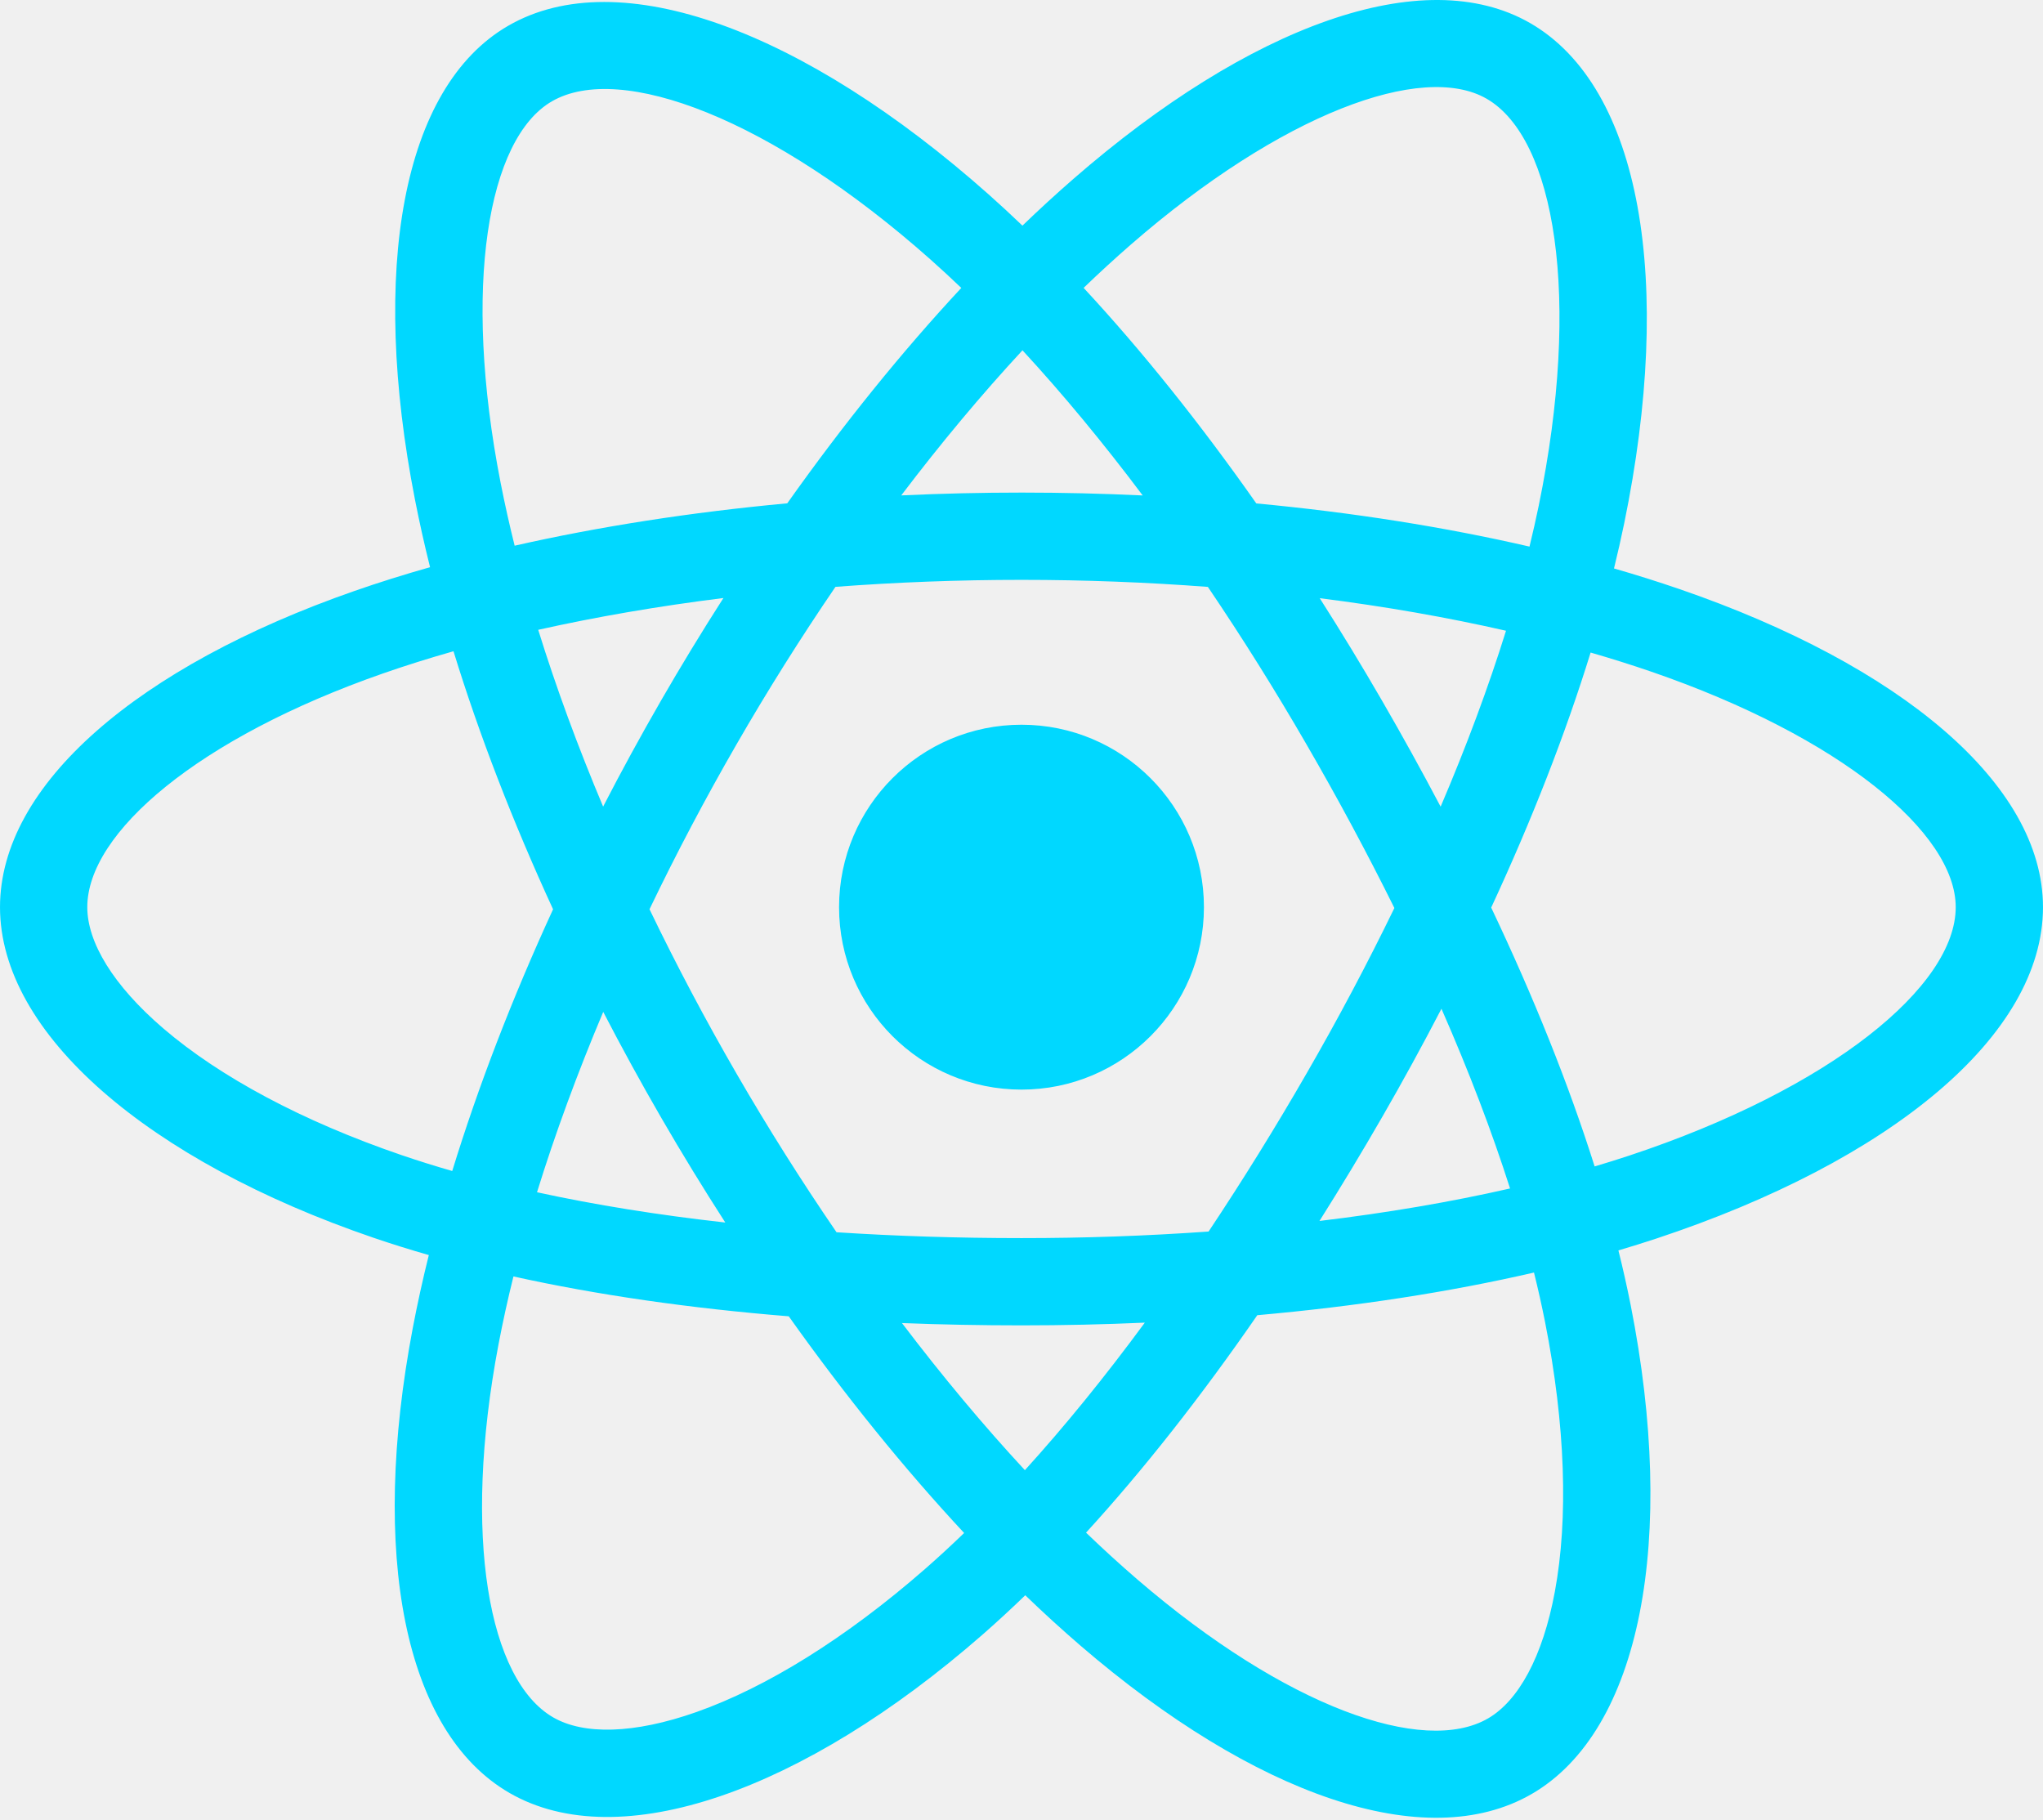
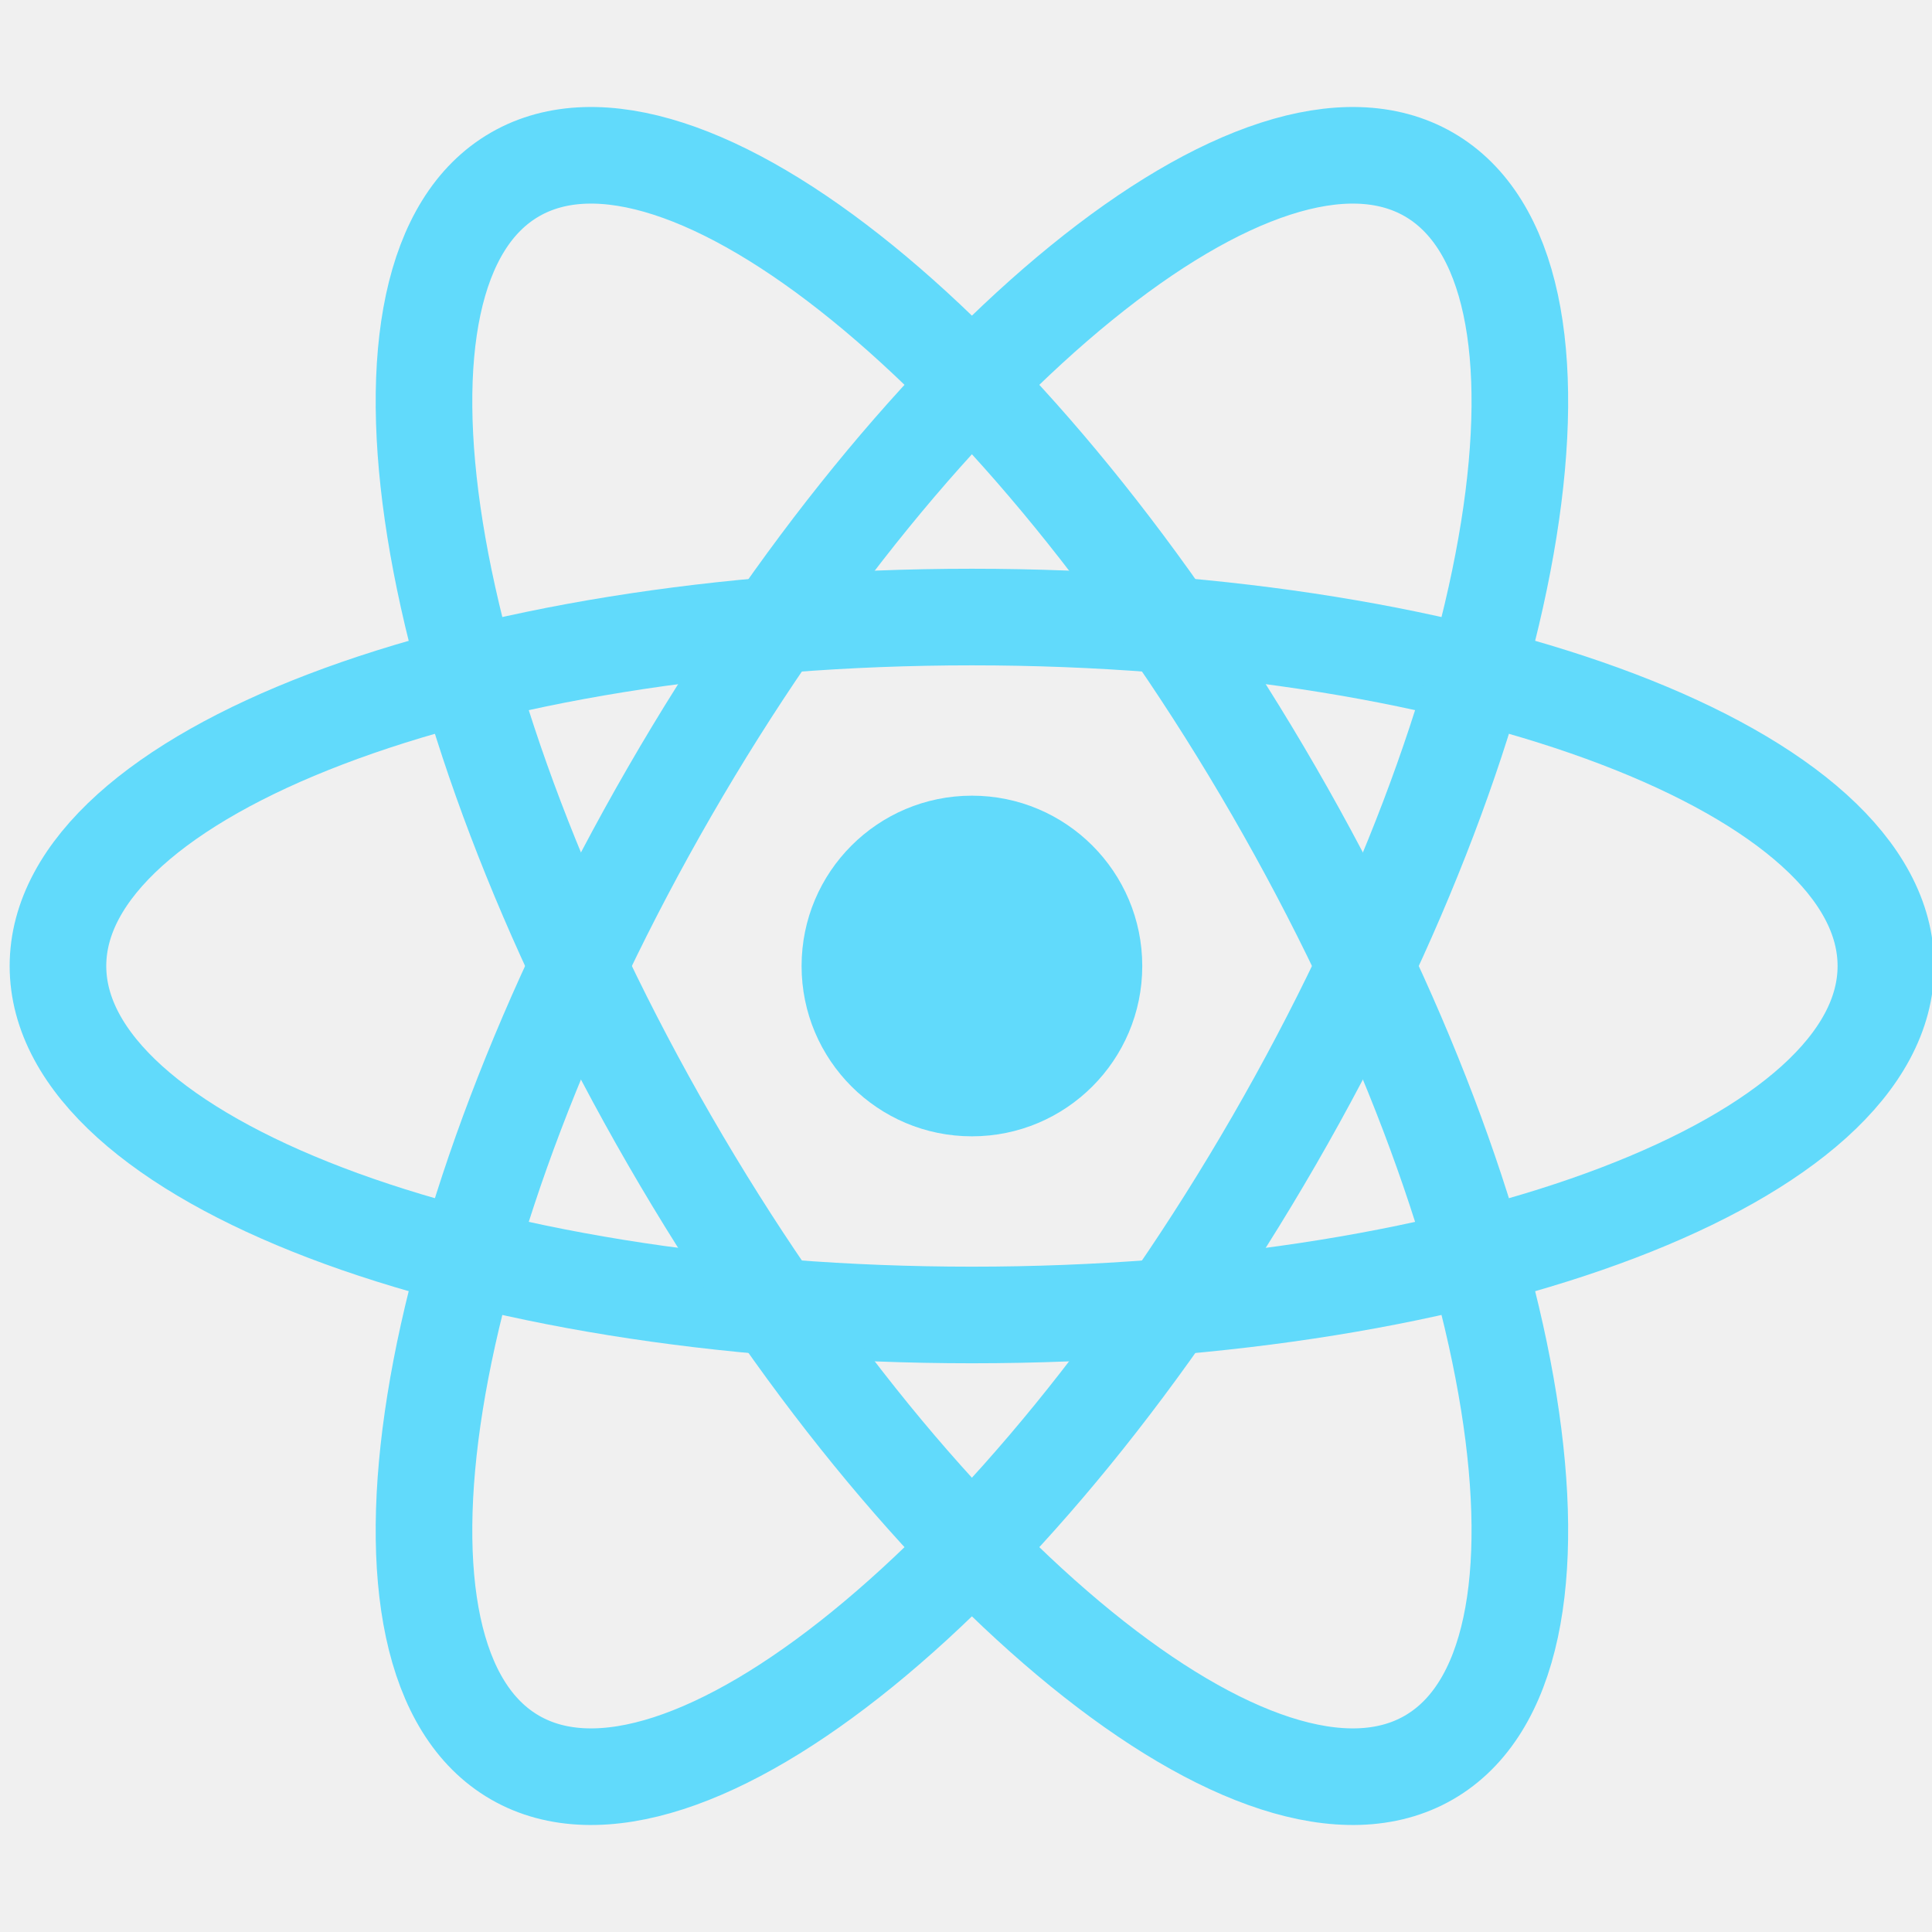
- <svg xmlns="http://www.w3.org/2000/svg" aria-hidden="true" role="img" class="iconify iconify--logos" width="35.93" height="32" preserveAspectRatio="xMidYMid meet" viewBox="0 0 256 228">
-   <path fill="#00D8FF" d="M210.483 73.824a171.49 171.49 0 0 0-8.24-2.597c.465-1.9.893-3.777 1.273-5.621c6.238-30.281 2.16-54.676-11.769-62.708c-13.355-7.7-35.196.329-57.254 19.526a171.23 171.23 0 0 0-6.375 5.848a155.866 155.866 0 0 0-4.241-3.917C100.759 3.829 77.587-4.822 63.673 3.233C50.33 10.957 46.379 33.89 51.995 62.588a170.974 170.974 0 0 0 1.892 8.48c-3.28.932-6.445 1.924-9.474 2.98C17.309 83.498 0 98.307 0 113.668c0 15.865 18.582 31.778 46.812 41.427a145.52 145.52 0 0 0 6.921 2.165a167.467 167.467 0 0 0-2.01 9.138c-5.354 28.2-1.173 50.591 12.134 58.266c13.744 7.926 36.812-.22 59.273-19.855a145.567 145.567 0 0 0 5.342-4.923a168.064 168.064 0 0 0 6.92 6.314c21.758 18.722 43.246 26.282 56.54 18.586c13.731-7.949 18.194-32.003 12.4-61.268a145.016 145.016 0 0 0-1.535-6.842c1.62-.48 3.21-.974 4.76-1.488c29.348-9.723 48.443-25.443 48.443-41.52c0-15.417-17.868-30.326-45.517-39.844Zm-6.365 70.984c-1.4.463-2.836.91-4.3 1.345c-3.24-10.257-7.612-21.163-12.963-32.432c5.106-11 9.31-21.767 12.459-31.957c2.619.758 5.16 1.557 7.61 2.4c23.69 8.156 38.14 20.213 38.14 29.504c0 9.896-15.606 22.743-40.946 31.14Zm-10.514 20.834c2.562 12.94 2.927 24.64 1.23 33.787c-1.524 8.219-4.59 13.698-8.382 15.893c-8.067 4.67-25.32-1.4-43.927-17.412a156.726 156.726 0 0 1-6.437-5.87c7.214-7.889 14.423-17.06 21.459-27.246c12.376-1.098 24.068-2.894 34.671-5.345a134.17 134.17 0 0 1 1.386 6.193ZM87.276 214.515c-7.882 2.783-14.16 2.863-17.955.675c-8.075-4.657-11.432-22.636-6.853-46.752a156.923 156.923 0 0 1 1.869-8.499c10.486 2.32 22.093 3.988 34.498 4.994c7.084 9.967 14.501 19.128 21.976 27.15a134.668 134.668 0 0 1-4.877 4.492c-9.933 8.682-19.886 14.842-28.658 17.94ZM50.35 144.747c-12.483-4.267-22.792-9.812-29.858-15.863c-6.35-5.437-9.555-10.836-9.555-15.216c0-9.322 13.897-21.212 37.076-29.293c2.813-.98 5.757-1.905 8.812-2.773c3.204 10.42 7.406 21.315 12.477 32.332c-5.137 11.18-9.399 22.249-12.634 32.792a134.718 134.718 0 0 1-6.318-1.979Zm12.378-84.26c-4.811-24.587-1.616-43.134 6.425-47.789c8.564-4.958 27.502 2.111 47.463 19.835a144.318 144.318 0 0 1 3.841 3.545c-7.438 7.987-14.787 17.08-21.808 26.988c-12.04 1.116-23.565 2.908-34.161 5.309a160.342 160.342 0 0 1-1.76-7.887Zm110.427 27.268a347.8 347.8 0 0 0-7.785-12.803c8.168 1.033 15.994 2.404 23.343 4.08c-2.206 7.072-4.956 14.465-8.193 22.045a381.151 381.151 0 0 0-7.365-13.322Zm-45.032-43.861c5.044 5.465 10.096 11.566 15.065 18.186a322.04 322.04 0 0 0-30.257-.006c4.974-6.559 10.069-12.652 15.192-18.18ZM82.802 87.83a323.167 323.167 0 0 0-7.227 13.238c-3.184-7.553-5.909-14.98-8.134-22.152c7.304-1.634 15.093-2.97 23.209-3.984a321.524 321.524 0 0 0-7.848 12.897Zm8.081 65.352c-8.385-.936-16.291-2.203-23.593-3.793c2.26-7.3 5.045-14.885 8.298-22.6a321.187 321.187 0 0 0 7.257 13.246c2.594 4.48 5.28 8.868 8.038 13.147Zm37.542 31.03c-5.184-5.592-10.354-11.779-15.403-18.433c4.902.192 9.899.29 14.978.29c5.218 0 10.376-.117 15.453-.343c-4.985 6.774-10.018 12.97-15.028 18.486Zm52.198-57.817c3.422 7.8 6.306 15.345 8.596 22.52c-7.422 1.694-15.436 3.058-23.88 4.071a382.417 382.417 0 0 0 7.859-13.026a347.403 347.403 0 0 0 7.425-13.565Zm-16.898 8.101a358.557 358.557 0 0 1-12.281 19.815a329.4 329.4 0 0 1-23.444.823c-7.967 0-15.716-.248-23.178-.732a310.202 310.202 0 0 1-12.513-19.846h.001a307.41 307.41 0 0 1-10.923-20.627a310.278 310.278 0 0 1 10.89-20.637l-.001.001a307.318 307.318 0 0 1 12.413-19.761c7.613-.576 15.42-.876 23.31-.876H128c7.926 0 15.743.303 23.354.883a329.357 329.357 0 0 1 12.335 19.695a358.489 358.489 0 0 1 11.036 20.54a329.472 329.472 0 0 1-11 20.722Zm22.56-122.124c8.572 4.944 11.906 24.881 6.52 51.026c-.344 1.668-.73 3.367-1.15 5.09c-10.622-2.452-22.155-4.275-34.23-5.408c-7.034-10.017-14.323-19.124-21.64-27.008a160.789 160.789 0 0 1 5.888-5.4c18.9-16.447 36.564-22.941 44.612-18.3ZM128 90.808c12.625 0 22.86 10.235 22.86 22.86s-10.235 22.86-22.86 22.86s-22.86-10.235-22.86-22.86s10.235-22.86 22.86-22.86Z" />
+ <svg xmlns="http://www.w3.org/2000/svg" width="100" height="100" viewBox="0 0 100 100" fill="none">
+   <g clip-path="url(#clip0_867_22637)">
+     <path d="M50.307 58.816C55.176 58.816 59.123 54.869 59.123 50C59.123 45.131 55.176 41.184 50.307 41.184C45.438 41.184 41.49 45.131 41.49 50C41.49 54.869 45.438 58.816 50.307 58.816Z" fill="#61DAFB" />
+     <path d="M50.307 68.063C76.433 68.063 97.613 59.976 97.613 50C97.613 40.024 76.433 31.938 50.307 31.938C24.18 31.938 3 40.024 3 50C3 59.976 24.18 68.063 50.307 68.063Z" stroke="#61DAFB" stroke-width="5" />
+     <path d="M34.664 59.031C47.727 81.658 65.321 95.957 73.96 90.969C82.599 85.981 79.013 63.595 65.949 40.969C52.886 18.342 35.292 4.043 26.653 9.031C18.014 14.019 21.601 36.405 34.664 59.031Z" stroke="#61DAFB" stroke-width="5" />
+     <path d="M34.664 40.969C21.601 63.595 18.014 85.981 26.653 90.969C35.292 95.957 52.886 81.658 65.949 59.031C79.013 36.405 82.599 14.019 73.96 9.031C65.321 4.043 47.727 18.342 34.664 40.969Z" stroke="#61DAFB" stroke-width="5" />
+   </g>
+   <defs>
+     <clipPath id="clip0_867_22637">
+       <rect width="100" height="100" fill="white" />
+     </clipPath>
+   </defs>
</svg>
